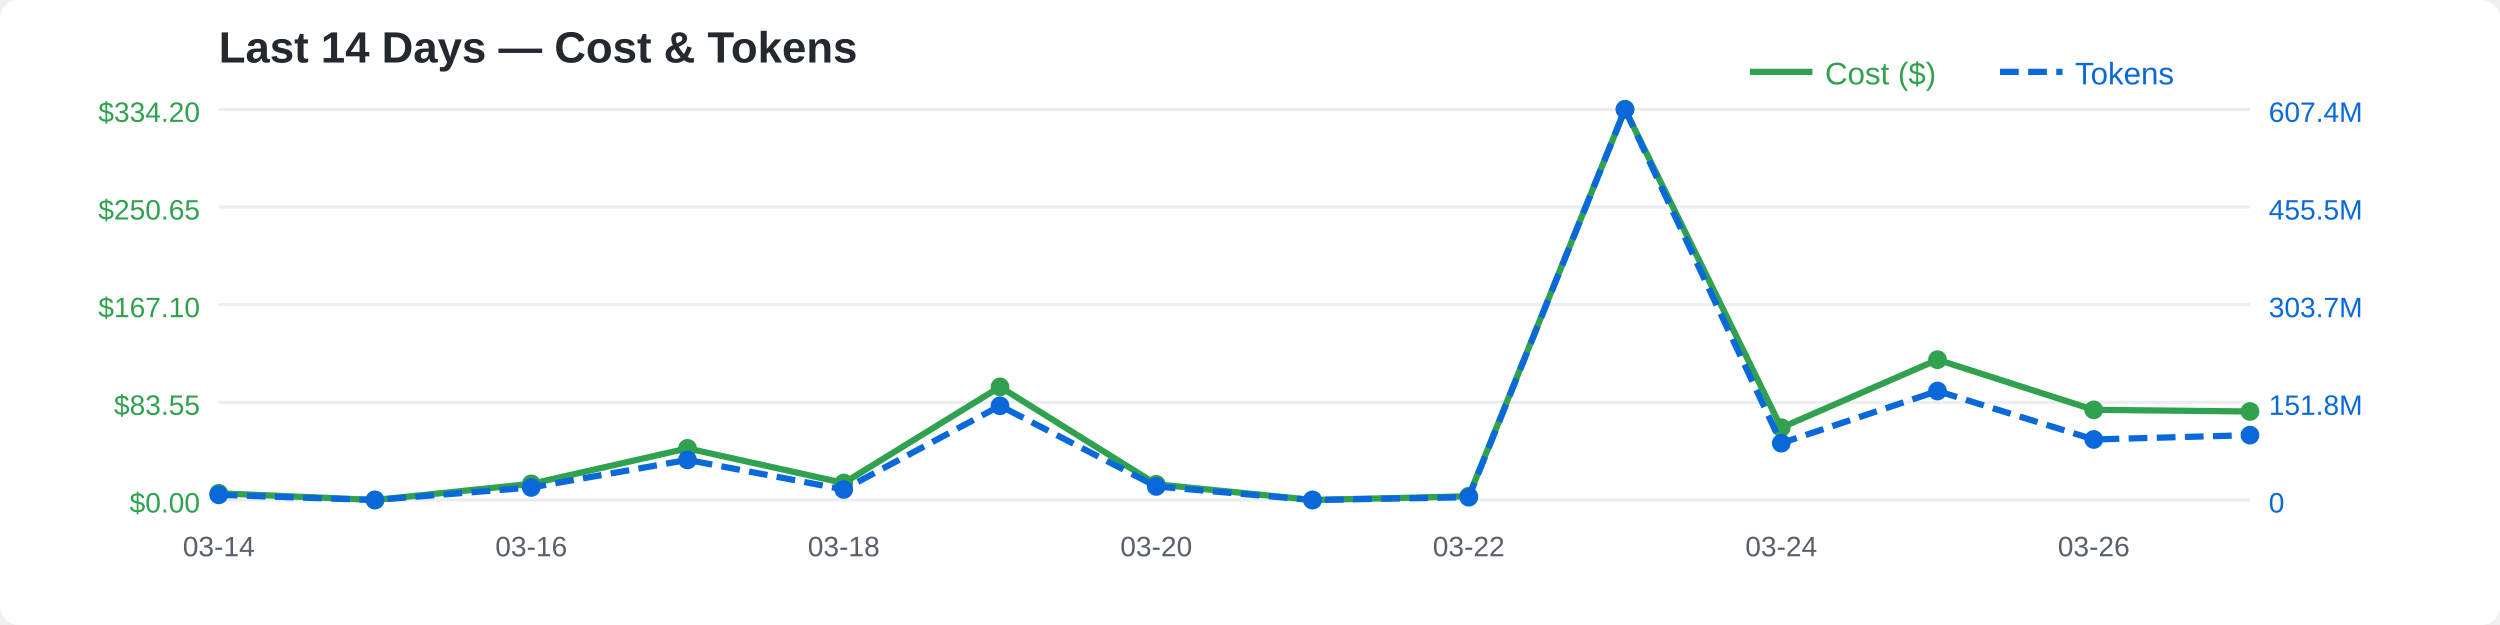
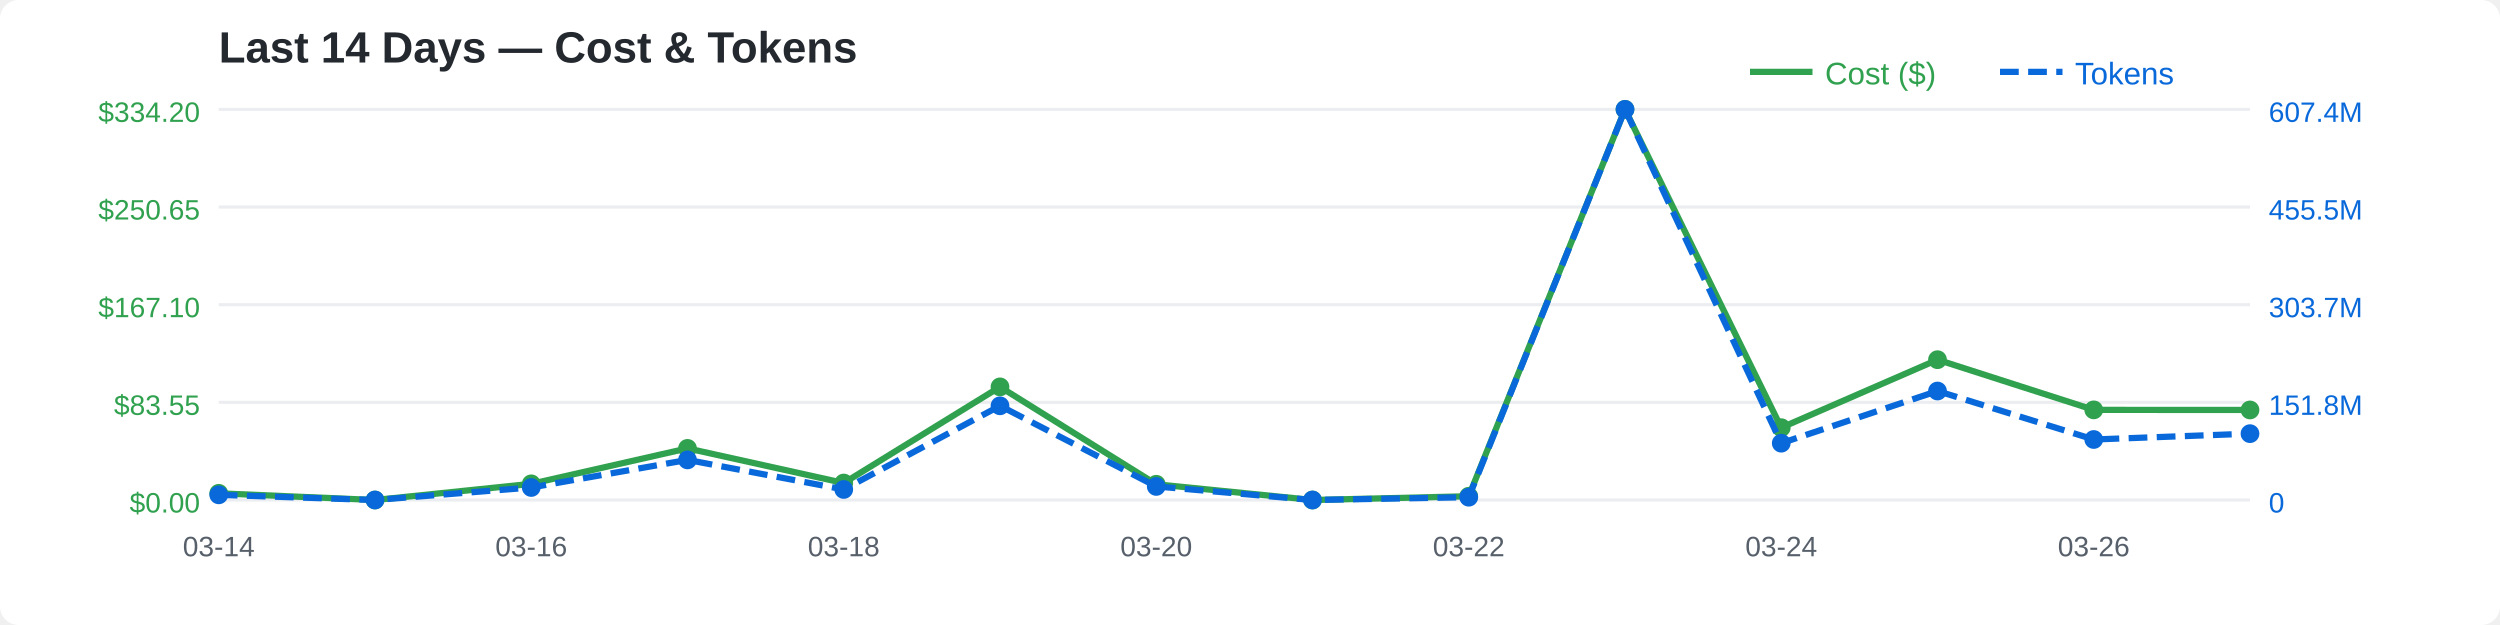
<svg xmlns="http://www.w3.org/2000/svg" width="800" height="200" viewBox="0 0 800 200">
  <rect width="800" height="200" fill="#ffffff" rx="6" />
  <text x="70" y="20" font-family="Arial, sans-serif" font-size="14" fill="#24292f" font-weight="bold">Last 14 Days — Cost &amp; Tokens</text>
  <line x1="70" y1="35.0" x2="720" y2="35.0" stroke="#ebedf0" stroke-width="1" />
  <line x1="70" y1="66.25" x2="720" y2="66.25" stroke="#ebedf0" stroke-width="1" />
  <line x1="70" y1="97.5" x2="720" y2="97.5" stroke="#ebedf0" stroke-width="1" />
  <line x1="70" y1="128.75" x2="720" y2="128.75" stroke="#ebedf0" stroke-width="1" />
  <line x1="70" y1="160.0" x2="720" y2="160.0" stroke="#ebedf0" stroke-width="1" />
  <text x="70.0" y="178" font-family="Arial, sans-serif" font-size="9" fill="#57606a" text-anchor="middle">03-14</text>
  <text x="170.0" y="178" font-family="Arial, sans-serif" font-size="9" fill="#57606a" text-anchor="middle">03-16</text>
  <text x="270.0" y="178" font-family="Arial, sans-serif" font-size="9" fill="#57606a" text-anchor="middle">03-18</text>
  <text x="370.0" y="178" font-family="Arial, sans-serif" font-size="9" fill="#57606a" text-anchor="middle">03-20</text>
  <text x="470.0" y="178" font-family="Arial, sans-serif" font-size="9" fill="#57606a" text-anchor="middle">03-22</text>
  <text x="570.0" y="178" font-family="Arial, sans-serif" font-size="9" fill="#57606a" text-anchor="middle">03-24</text>
  <text x="670.0" y="178" font-family="Arial, sans-serif" font-size="9" fill="#57606a" text-anchor="middle">03-26</text>
  <text x="64" y="39.0" font-family="Arial, sans-serif" font-size="9" fill="#30a14e" text-anchor="end">$334.20</text>
  <text x="64" y="70.25" font-family="Arial, sans-serif" font-size="9" fill="#30a14e" text-anchor="end">$250.65</text>
  <text x="64" y="101.5" font-family="Arial, sans-serif" font-size="9" fill="#30a14e" text-anchor="end">$167.10</text>
  <text x="64" y="132.75" font-family="Arial, sans-serif" font-size="9" fill="#30a14e" text-anchor="end">$83.55</text>
  <text x="64" y="164.0" font-family="Arial, sans-serif" font-size="9" fill="#30a14e" text-anchor="end">$0.00</text>
  <text x="726" y="39.0" font-family="Arial, sans-serif" font-size="9" fill="#0969da">607.4M</text>
  <text x="726" y="70.25" font-family="Arial, sans-serif" font-size="9" fill="#0969da">455.5M</text>
  <text x="726" y="101.5" font-family="Arial, sans-serif" font-size="9" fill="#0969da">303.7M</text>
  <text x="726" y="132.75" font-family="Arial, sans-serif" font-size="9" fill="#0969da">151.8M</text>
  <text x="726" y="164.0" font-family="Arial, sans-serif" font-size="9" fill="#0969da">0</text>
-   <polyline points="70.0,157.86 120.0,160.0 170.0,154.827 220.0,143.482 270.0,154.568 320.0,123.802 370.0,154.966 420.0,160.0 470.0,158.795 520.0,35.0 570.0,136.859 620.0,115.101 670.0,131.16 720.0,131.672" fill="none" stroke="#30a14e" stroke-width="2" />
+   <polyline points="70.0,157.86 120.0,160.0 170.0,154.827 220.0,143.482 270.0,154.568 320.0,123.802 370.0,154.966 420.0,160.0 470.0,158.795 520.0,35.0 570.0,136.859 620.0,115.101 670.0,131.16 720.0,131.186" fill="none" stroke="#30a14e" stroke-width="2" />
  <circle cx="70.0" cy="157.86" r="3" fill="#30a14e">
    </circle>
  <circle cx="120.0" cy="160.0" r="3" fill="#30a14e">
    </circle>
  <circle cx="170.0" cy="154.827" r="3" fill="#30a14e">
    </circle>
  <circle cx="220.0" cy="143.482" r="3" fill="#30a14e">
    </circle>
  <circle cx="270.0" cy="154.568" r="3" fill="#30a14e">
    </circle>
  <circle cx="320.0" cy="123.802" r="3" fill="#30a14e">
    </circle>
  <circle cx="370.0" cy="154.966" r="3" fill="#30a14e">
    </circle>
  <circle cx="420.0" cy="160.0" r="3" fill="#30a14e">
    </circle>
  <circle cx="470.0" cy="158.795" r="3" fill="#30a14e">
    </circle>
  <circle cx="520.0" cy="35.0" r="3" fill="#30a14e">
    </circle>
  <circle cx="570.0" cy="136.859" r="3" fill="#30a14e">
    </circle>
  <circle cx="620.0" cy="115.101" r="3" fill="#30a14e">
    </circle>
  <circle cx="670.0" cy="131.16" r="3" fill="#30a14e">
    </circle>
-   <circle cx="720.0" cy="131.672" r="3" fill="#30a14e">
+   <circle cx="720.0" cy="131.186" r="3" fill="#30a14e">
    </circle>
-   <polyline points="70.0,158.348 120.0,160.0 170.0,155.999 220.0,147.169 270.0,156.63 320.0,129.859 370.0,155.662 420.0,160.0 470.0,159.105 520.0,35.0 570.0,141.82 620.0,125.128 670.0,140.638 720.0,139.249" fill="none" stroke="#0969da" stroke-width="2" stroke-dasharray="6,3" />
+   <polyline points="70.0,158.348 120.0,160.0 170.0,155.999 220.0,147.169 270.0,156.63 320.0,129.859 370.0,155.662 420.0,160.0 470.0,159.105 520.0,35.0 570.0,141.82 620.0,125.128 670.0,140.638 720.0,138.769" fill="none" stroke="#0969da" stroke-width="2" stroke-dasharray="6,3" />
  <circle cx="70.0" cy="158.348" r="3" fill="#0969da">
    </circle>
  <circle cx="120.0" cy="160.0" r="3" fill="#0969da">
    </circle>
  <circle cx="170.0" cy="155.999" r="3" fill="#0969da">
    </circle>
  <circle cx="220.0" cy="147.169" r="3" fill="#0969da">
    </circle>
  <circle cx="270.0" cy="156.63" r="3" fill="#0969da">
    </circle>
  <circle cx="320.0" cy="129.859" r="3" fill="#0969da">
    </circle>
  <circle cx="370.0" cy="155.662" r="3" fill="#0969da">
    </circle>
  <circle cx="420.0" cy="160.0" r="3" fill="#0969da">
    </circle>
  <circle cx="470.0" cy="159.105" r="3" fill="#0969da">
    </circle>
  <circle cx="520.0" cy="35.0" r="3" fill="#0969da">
    </circle>
  <circle cx="570.0" cy="141.82" r="3" fill="#0969da">
    </circle>
  <circle cx="620.0" cy="125.128" r="3" fill="#0969da">
    </circle>
  <circle cx="670.0" cy="140.638" r="3" fill="#0969da">
    </circle>
-   <circle cx="720.0" cy="139.249" r="3" fill="#0969da">
+   <circle cx="720.0" cy="138.769" r="3" fill="#0969da">
    </circle>
  <line x1="560" y1="23" x2="580" y2="23" stroke="#30a14e" stroke-width="2" />
  <text x="584" y="27" font-family="Arial, sans-serif" font-size="10" fill="#30a14e">Cost ($)</text>
  <line x1="640" y1="23" x2="660" y2="23" stroke="#0969da" stroke-width="2" stroke-dasharray="6,3" />
  <text x="664" y="27" font-family="Arial, sans-serif" font-size="10" fill="#0969da">Tokens</text>
</svg>
